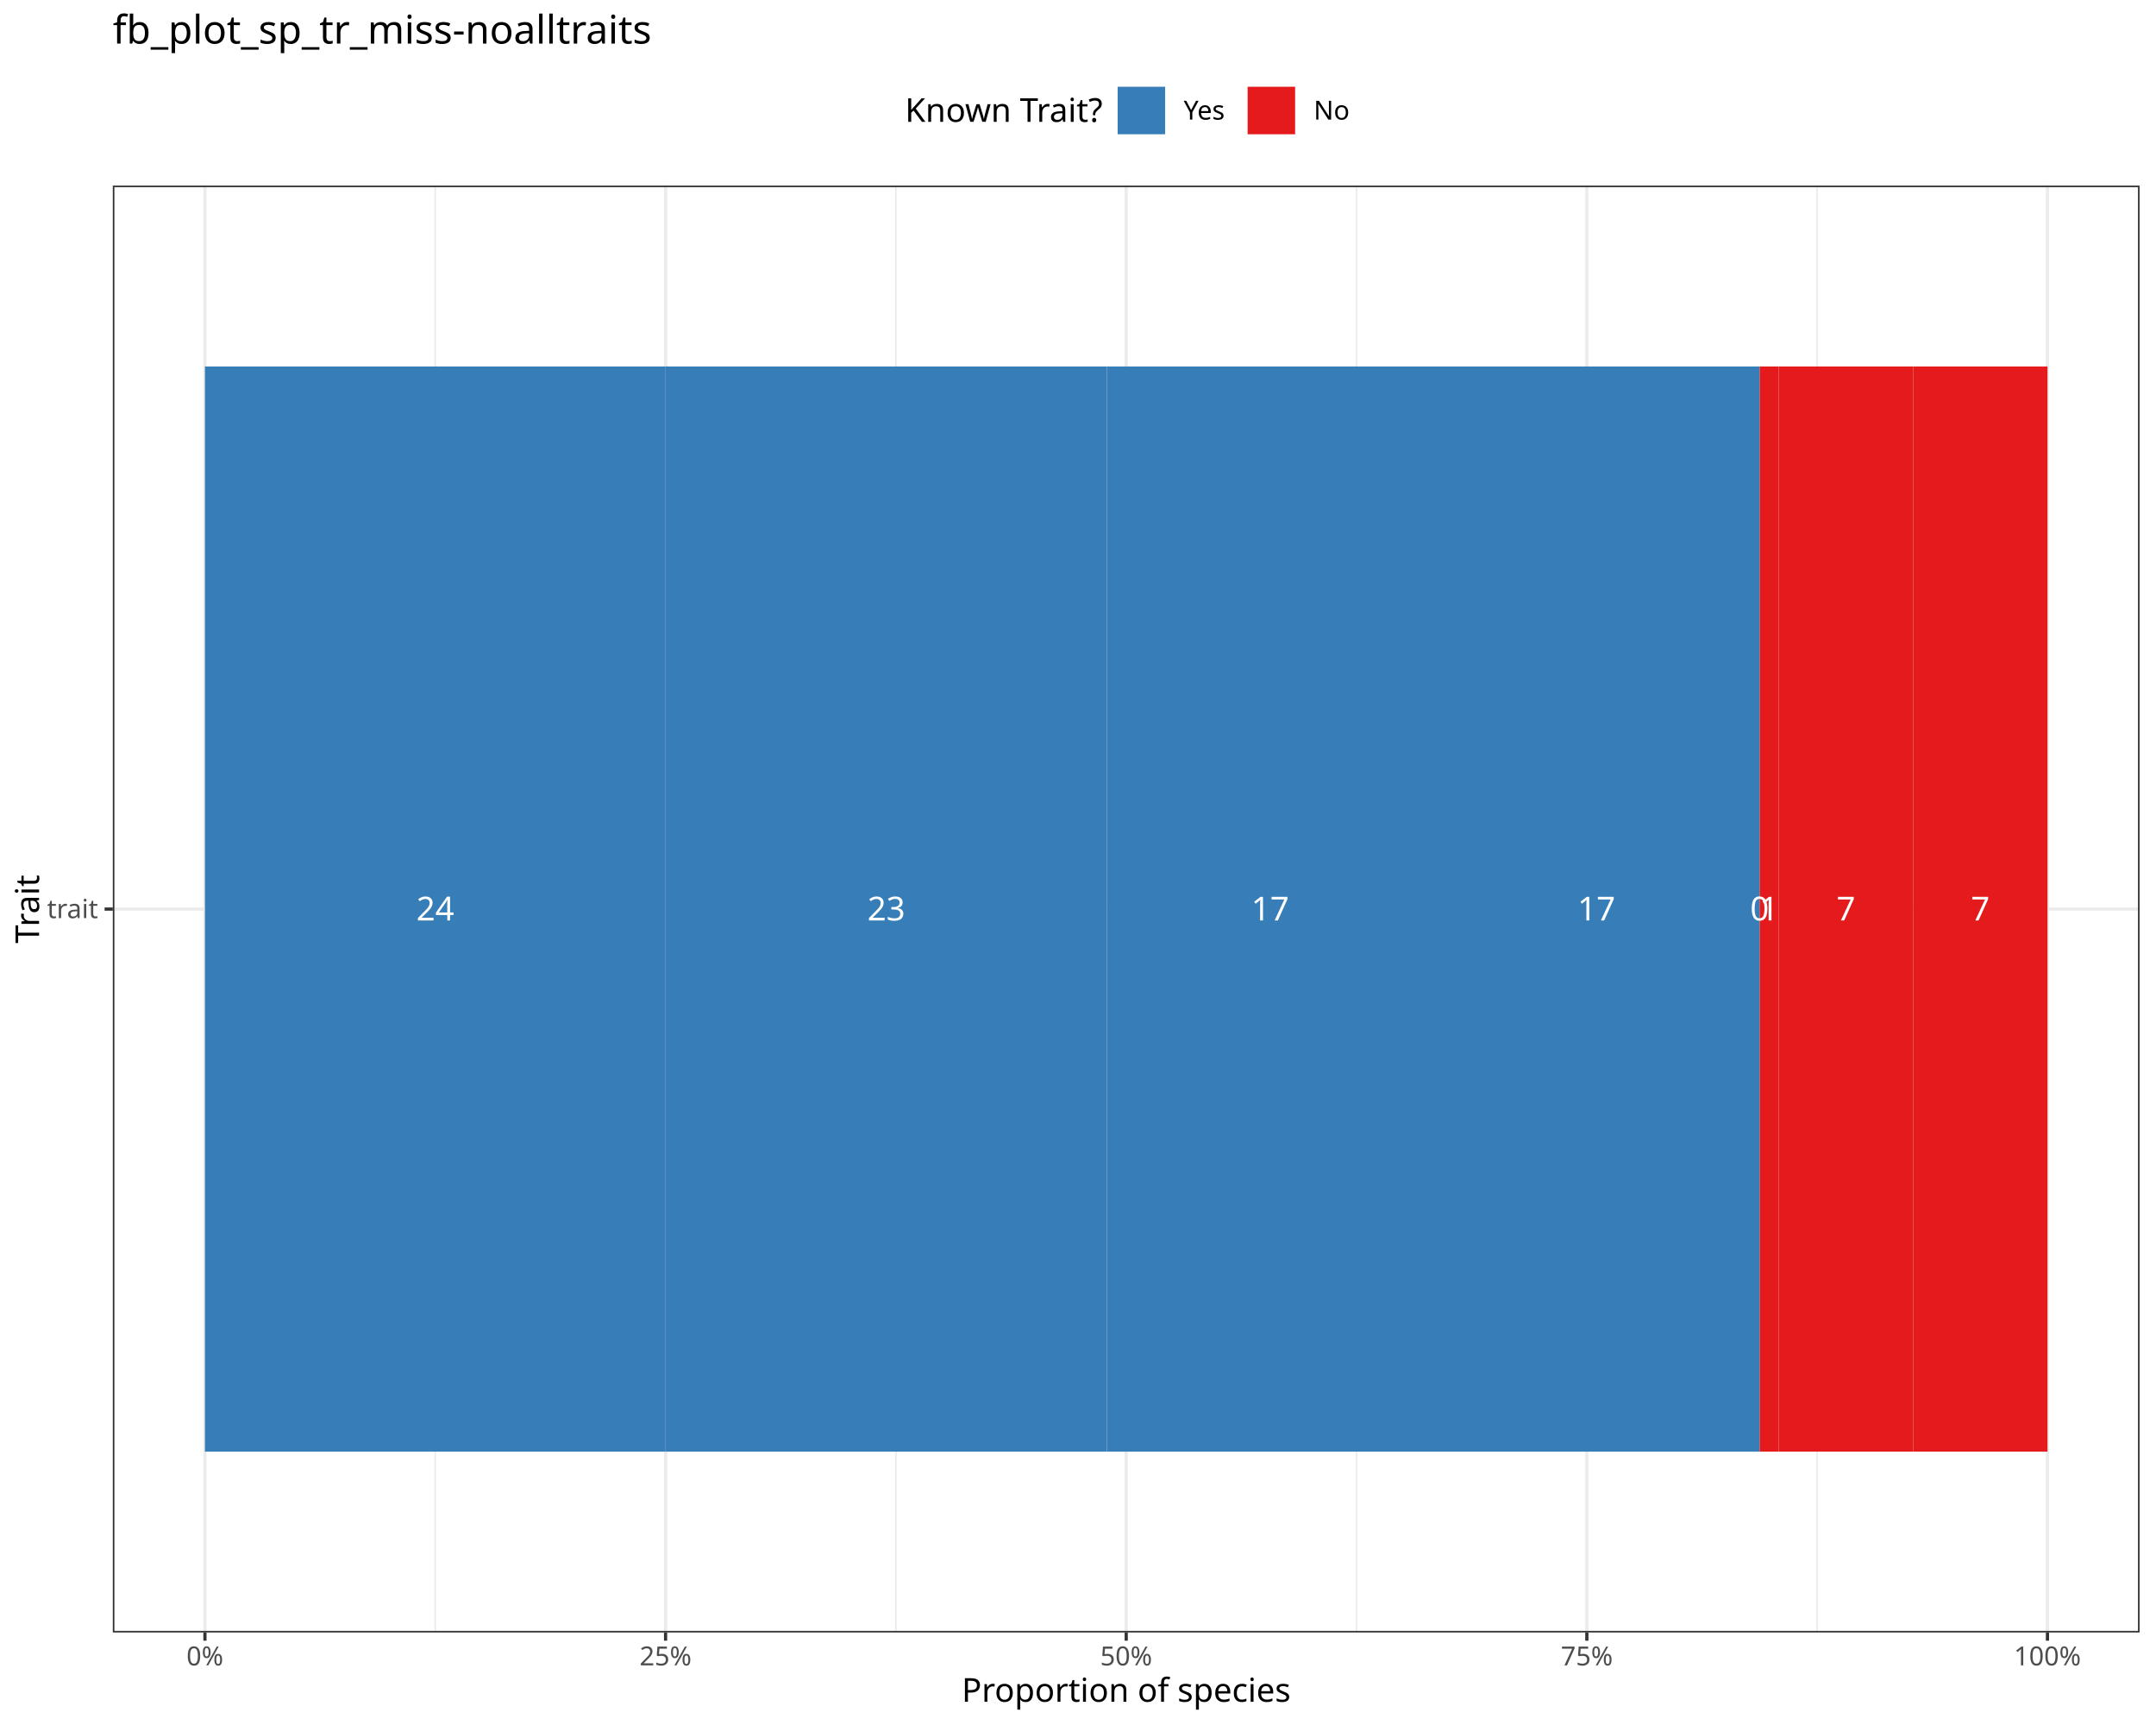
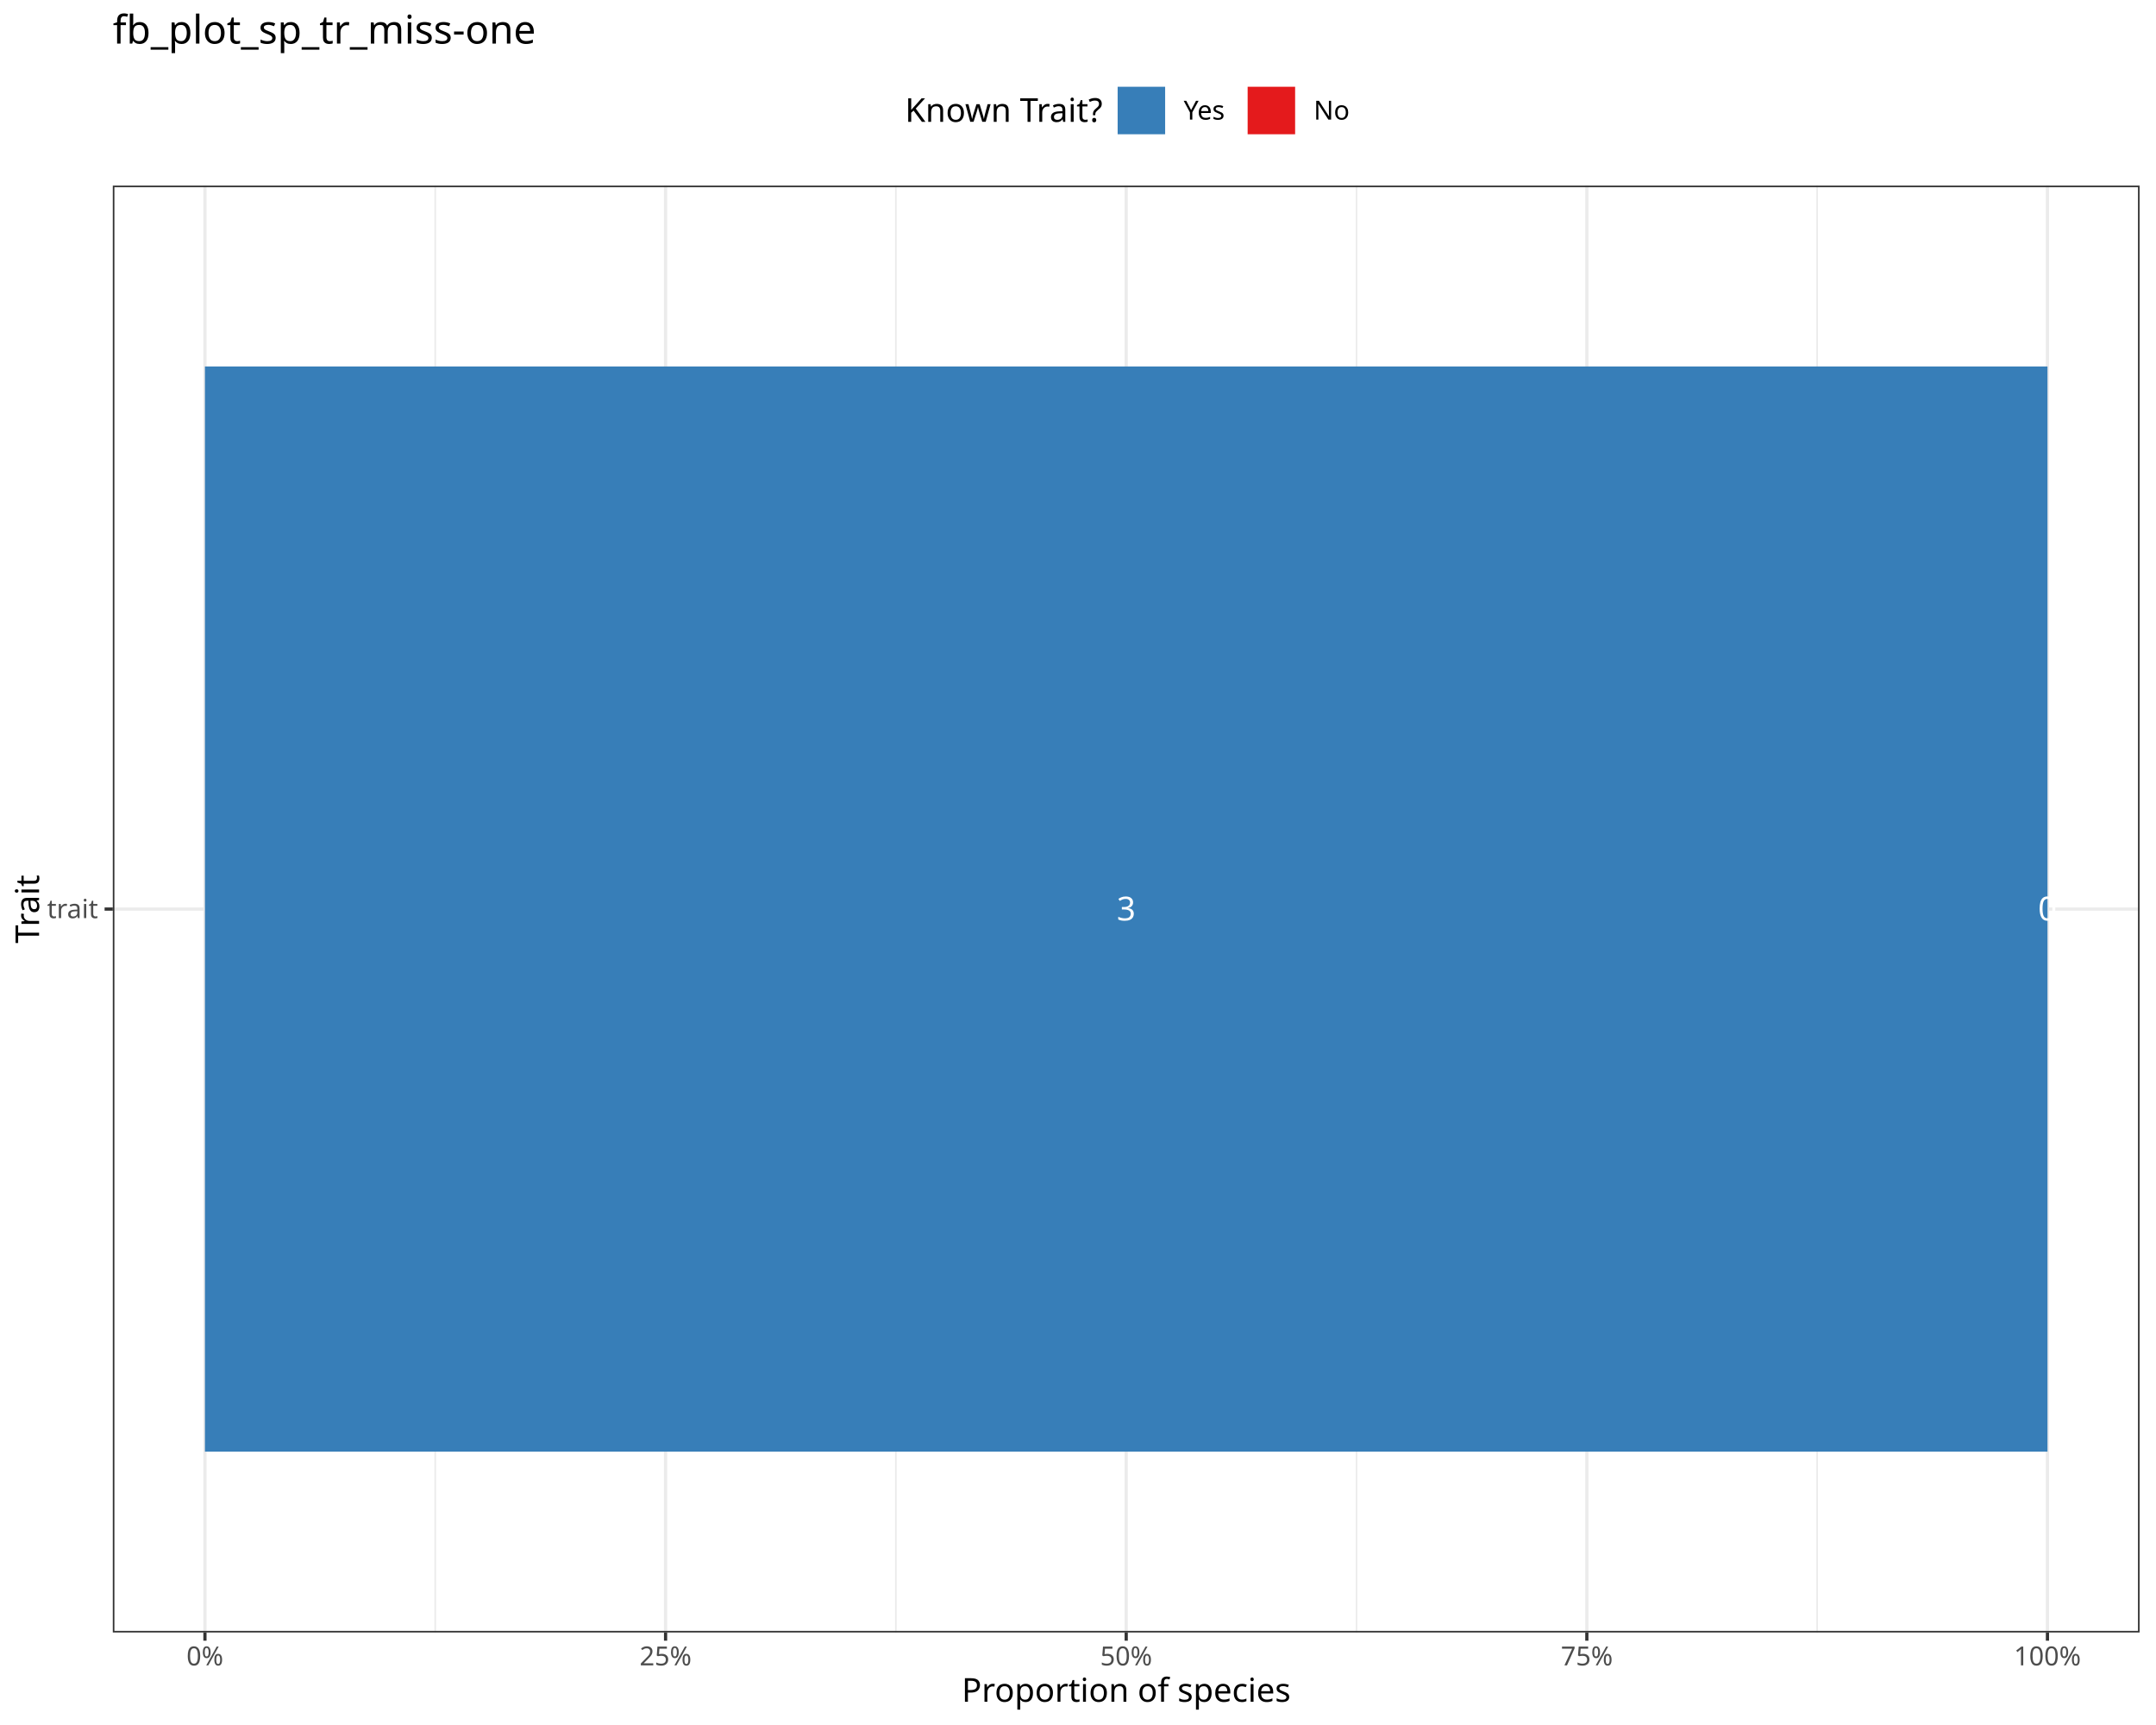
<svg xmlns="http://www.w3.org/2000/svg" class="svglite" data-engine-version="2.0" width="720.00pt" height="576.00pt" viewBox="0 0 720.00 576.00">
  <defs>
    <style type="text/css">
    .svglite line, .svglite polyline, .svglite polygon, .svglite path, .svglite rect, .svglite circle {
      fill: none;
      stroke: #000000;
      stroke-linecap: round;
      stroke-linejoin: round;
      stroke-miterlimit: 10.00;
    }
  </style>
  </defs>
  <rect width="100%" height="100%" style="stroke: none; fill: #FFFFFF;" />
  <defs>
    <clipPath id="cpMC4wMHw3MjAuMDB8MC4wMHw1NzYuMDA=">
      <rect x="0.00" y="0.00" width="720.00" height="576.00" />
    </clipPath>
  </defs>
  <g clip-path="url(#cpMC4wMHw3MjAuMDB8MC4wMHw1NzYuMDA=)">
    <rect x="0.00" y="0.00" width="720.00" height="576.00" style="stroke-width: 1.07; stroke: #FFFFFF; fill: #FFFFFF;" />
  </g>
  <defs>
    <clipPath id="cpMzcuNjd8NzE0LjUyfDYxLjk4fDU0NS4xMQ==">
      <rect x="37.67" y="61.98" width="676.85" height="483.13" />
    </clipPath>
  </defs>
  <g clip-path="url(#cpMzcuNjd8NzE0LjUyfDYxLjk4fDU0NS4xMQ==)">
    <rect x="37.67" y="61.98" width="676.85" height="483.13" style="stroke-width: 1.07; stroke: none; fill: #FFFFFF;" />
    <polyline points="145.35,545.11 145.35,61.98 " style="stroke-width: 0.53; stroke: #EBEBEB; stroke-linecap: butt;" />
    <polyline points="299.18,545.11 299.18,61.98 " style="stroke-width: 0.53; stroke: #EBEBEB; stroke-linecap: butt;" />
    <polyline points="453.01,545.11 453.01,61.98 " style="stroke-width: 0.53; stroke: #EBEBEB; stroke-linecap: butt;" />
    <polyline points="606.84,545.11 606.84,61.98 " style="stroke-width: 0.53; stroke: #EBEBEB; stroke-linecap: butt;" />
    <polyline points="37.67,303.55 714.52,303.55 " style="stroke-width: 1.07; stroke: #EBEBEB; stroke-linecap: butt;" />
    <polyline points="68.44,545.11 68.44,61.98 " style="stroke-width: 1.07; stroke: #EBEBEB; stroke-linecap: butt;" />
    <polyline points="222.27,545.11 222.27,61.98 " style="stroke-width: 1.07; stroke: #EBEBEB; stroke-linecap: butt;" />
    <polyline points="376.10,545.11 376.10,61.98 " style="stroke-width: 1.07; stroke: #EBEBEB; stroke-linecap: butt;" />
    <polyline points="529.93,545.11 529.93,61.98 " style="stroke-width: 1.07; stroke: #EBEBEB; stroke-linecap: butt;" />
    <polyline points="683.75,545.11 683.75,61.98 " style="stroke-width: 1.07; stroke: #EBEBEB; stroke-linecap: butt;" />
-     <rect x="68.44" y="122.37" width="153.83" height="362.35" style="stroke-width: 1.07; stroke: none; stroke-linecap: butt; stroke-linejoin: miter; fill: #377EB8;" />
-     <rect x="587.61" y="122.37" width="0.00" height="362.35" style="stroke-width: 1.07; stroke: none; stroke-linecap: butt; stroke-linejoin: miter; fill: #E41A1C;" />
-     <rect x="222.27" y="122.37" width="147.42" height="362.35" style="stroke-width: 1.07; stroke: none; stroke-linecap: butt; stroke-linejoin: miter; fill: #377EB8;" />
-     <rect x="587.61" y="122.37" width="6.41" height="362.35" style="stroke-width: 1.07; stroke: none; stroke-linecap: butt; stroke-linejoin: miter; fill: #E41A1C;" />
-     <rect x="369.69" y="122.37" width="108.96" height="362.35" style="stroke-width: 1.07; stroke: none; stroke-linecap: butt; stroke-linejoin: miter; fill: #377EB8;" />
-     <rect x="594.02" y="122.37" width="44.87" height="362.35" style="stroke-width: 1.07; stroke: none; stroke-linecap: butt; stroke-linejoin: miter; fill: #E41A1C;" />
-     <rect x="478.65" y="122.37" width="108.96" height="362.35" style="stroke-width: 1.07; stroke: none; stroke-linecap: butt; stroke-linejoin: miter; fill: #377EB8;" />
-     <rect x="638.89" y="122.37" width="44.87" height="362.35" style="stroke-width: 1.07; stroke: none; stroke-linecap: butt; stroke-linejoin: miter; fill: #E41A1C;" />
-     <text x="145.35" y="307.35" text-anchor="middle" style="font-size: 11.04px; fill: #FFFFFF; font-family: sans;" textLength="12.28px" lengthAdjust="spacingAndGlyphs">24</text>
-     <text x="587.61" y="307.35" text-anchor="middle" style="font-size: 11.04px; fill: #FFFFFF; font-family: sans;" textLength="6.14px" lengthAdjust="spacingAndGlyphs">0</text>
-     <text x="295.98" y="307.35" text-anchor="middle" style="font-size: 11.04px; fill: #FFFFFF; font-family: sans;" textLength="12.28px" lengthAdjust="spacingAndGlyphs">23</text>
-     <text x="590.82" y="307.35" text-anchor="middle" style="font-size: 11.04px; fill: #FFFFFF; font-family: sans;" textLength="6.14px" lengthAdjust="spacingAndGlyphs">1</text>
-     <text x="424.17" y="307.35" text-anchor="middle" style="font-size: 11.04px; fill: #FFFFFF; font-family: sans;" textLength="12.28px" lengthAdjust="spacingAndGlyphs">17</text>
-     <text x="616.45" y="307.35" text-anchor="middle" style="font-size: 11.04px; fill: #FFFFFF; font-family: sans;" textLength="6.14px" lengthAdjust="spacingAndGlyphs">7</text>
-     <text x="533.13" y="307.35" text-anchor="middle" style="font-size: 11.04px; fill: #FFFFFF; font-family: sans;" textLength="12.28px" lengthAdjust="spacingAndGlyphs">17</text>
-     <text x="661.32" y="307.35" text-anchor="middle" style="font-size: 11.04px; fill: #FFFFFF; font-family: sans;" textLength="6.14px" lengthAdjust="spacingAndGlyphs">7</text>
+     <rect x="68.44" y="122.37" width="615.32" height="362.35" style="stroke-width: 1.07; stroke: none; stroke-linecap: butt; stroke-linejoin: miter; fill: #377EB8;" />
+     <rect x="683.75" y="122.37" width="0.00" height="362.35" style="stroke-width: 1.07; stroke: none; stroke-linecap: butt; stroke-linejoin: miter; fill: #E41A1C;" />
+     <text x="376.10" y="307.35" text-anchor="middle" style="font-size: 11.04px; fill: #FFFFFF; font-family: sans;" textLength="6.14px" lengthAdjust="spacingAndGlyphs">3</text>
+     <text x="683.75" y="307.35" text-anchor="middle" style="font-size: 11.04px; fill: #FFFFFF; font-family: sans;" textLength="6.14px" lengthAdjust="spacingAndGlyphs">0</text>
    <rect x="37.67" y="61.98" width="676.85" height="483.13" style="stroke-width: 1.07; stroke: #333333;" />
  </g>
  <g clip-path="url(#cpMC4wMHw3MjAuMDB8MC4wMHw1NzYuMDA=)">
    <text x="32.74" y="306.57" text-anchor="end" style="font-size: 8.80px; fill: #4D4D4D; font-family: sans;" textLength="14.67px" lengthAdjust="spacingAndGlyphs">trait</text>
    <polyline points="34.93,303.55 37.67,303.55 " style="stroke-width: 1.07; stroke: #333333; stroke-linecap: butt;" />
    <polyline points="68.44,547.85 68.44,545.11 " style="stroke-width: 1.07; stroke: #333333; stroke-linecap: butt;" />
    <polyline points="222.27,547.85 222.27,545.11 " style="stroke-width: 1.07; stroke: #333333; stroke-linecap: butt;" />
    <polyline points="376.10,547.85 376.10,545.11 " style="stroke-width: 1.07; stroke: #333333; stroke-linecap: butt;" />
    <polyline points="529.93,547.85 529.93,545.11 " style="stroke-width: 1.07; stroke: #333333; stroke-linecap: butt;" />
    <polyline points="683.75,547.85 683.75,545.11 " style="stroke-width: 1.07; stroke: #333333; stroke-linecap: butt;" />
    <text x="68.44" y="556.10" text-anchor="middle" style="font-size: 8.80px; fill: #4D4D4D; font-family: sans;" textLength="12.72px" lengthAdjust="spacingAndGlyphs">0%</text>
    <text x="222.27" y="556.10" text-anchor="middle" style="font-size: 8.80px; fill: #4D4D4D; font-family: sans;" textLength="17.61px" lengthAdjust="spacingAndGlyphs">25%</text>
    <text x="376.10" y="556.10" text-anchor="middle" style="font-size: 8.80px; fill: #4D4D4D; font-family: sans;" textLength="17.61px" lengthAdjust="spacingAndGlyphs">50%</text>
    <text x="529.93" y="556.10" text-anchor="middle" style="font-size: 8.80px; fill: #4D4D4D; font-family: sans;" textLength="17.61px" lengthAdjust="spacingAndGlyphs">75%</text>
    <text x="683.75" y="556.10" text-anchor="middle" style="font-size: 8.80px; fill: #4D4D4D; font-family: sans;" textLength="22.51px" lengthAdjust="spacingAndGlyphs">100%</text>
    <text x="376.10" y="568.24" text-anchor="middle" style="font-size: 11.00px; font-family: sans;" textLength="103.35px" lengthAdjust="spacingAndGlyphs">Proportion of species</text>
    <text transform="translate(13.05,303.55) rotate(-90)" text-anchor="middle" style="font-size: 11.00px; font-family: sans;" textLength="22.00px" lengthAdjust="spacingAndGlyphs">Trait</text>
    <rect x="296.76" y="22.78" width="158.67" height="28.24" style="stroke-width: 1.07; stroke: none; fill: #FFFFFF;" />
    <text x="302.24" y="40.69" style="font-size: 11.00px; font-family: sans;" textLength="64.81px" lengthAdjust="spacingAndGlyphs">Known Trait?</text>
    <rect x="372.53" y="28.26" width="17.28" height="17.28" style="stroke-width: 1.07; stroke: none; fill: #FFFFFF;" />
    <rect x="373.24" y="28.97" width="15.86" height="15.86" style="stroke-width: 1.07; stroke: none; stroke-linecap: butt; stroke-linejoin: miter; fill: #377EB8;" />
    <rect x="415.94" y="28.26" width="17.28" height="17.28" style="stroke-width: 1.07; stroke: none; fill: #FFFFFF;" />
    <rect x="416.65" y="28.97" width="15.86" height="15.86" style="stroke-width: 1.07; stroke: none; stroke-linecap: butt; stroke-linejoin: miter; fill: #E41A1C;" />
    <text x="395.29" y="39.93" style="font-size: 8.80px; font-family: sans;" textLength="15.17px" lengthAdjust="spacingAndGlyphs">Yes</text>
    <text x="438.70" y="39.93" style="font-size: 8.80px; font-family: sans;" textLength="11.25px" lengthAdjust="spacingAndGlyphs">No</text>
-     <text x="37.67" y="14.56" style="font-size: 13.20px; font-family: sans;" textLength="171.70px" lengthAdjust="spacingAndGlyphs">fb_plot_sp_tr_miss-noalltraits</text>
+     <text x="37.67" y="14.56" style="font-size: 13.20px; font-family: sans;" textLength="137.23px" lengthAdjust="spacingAndGlyphs">fb_plot_sp_tr_miss-one</text>
  </g>
</svg>
